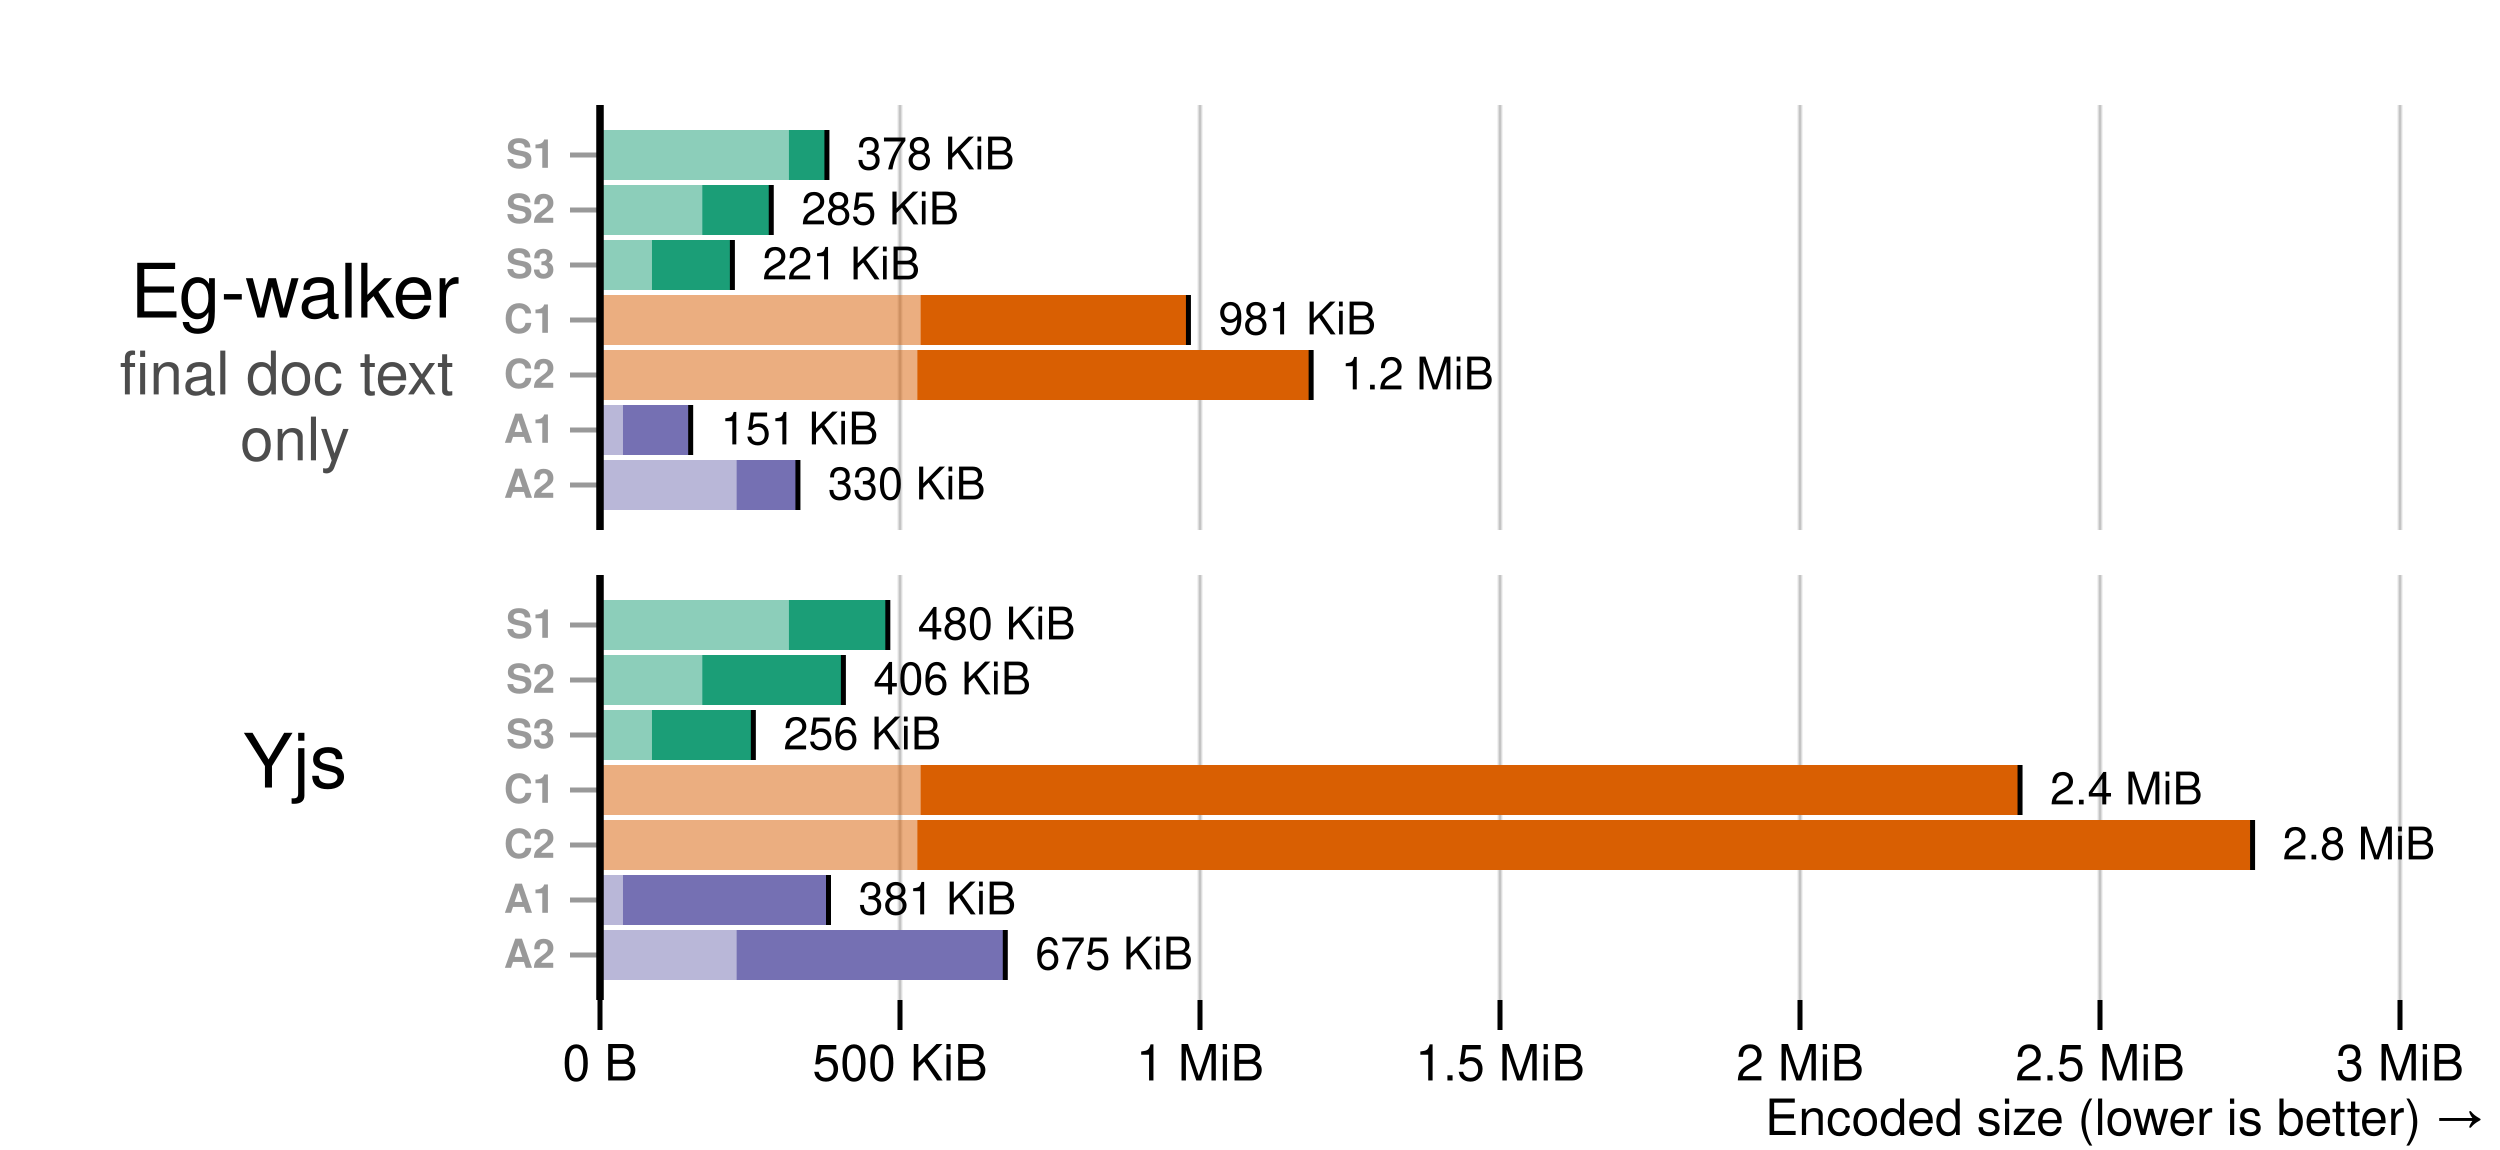
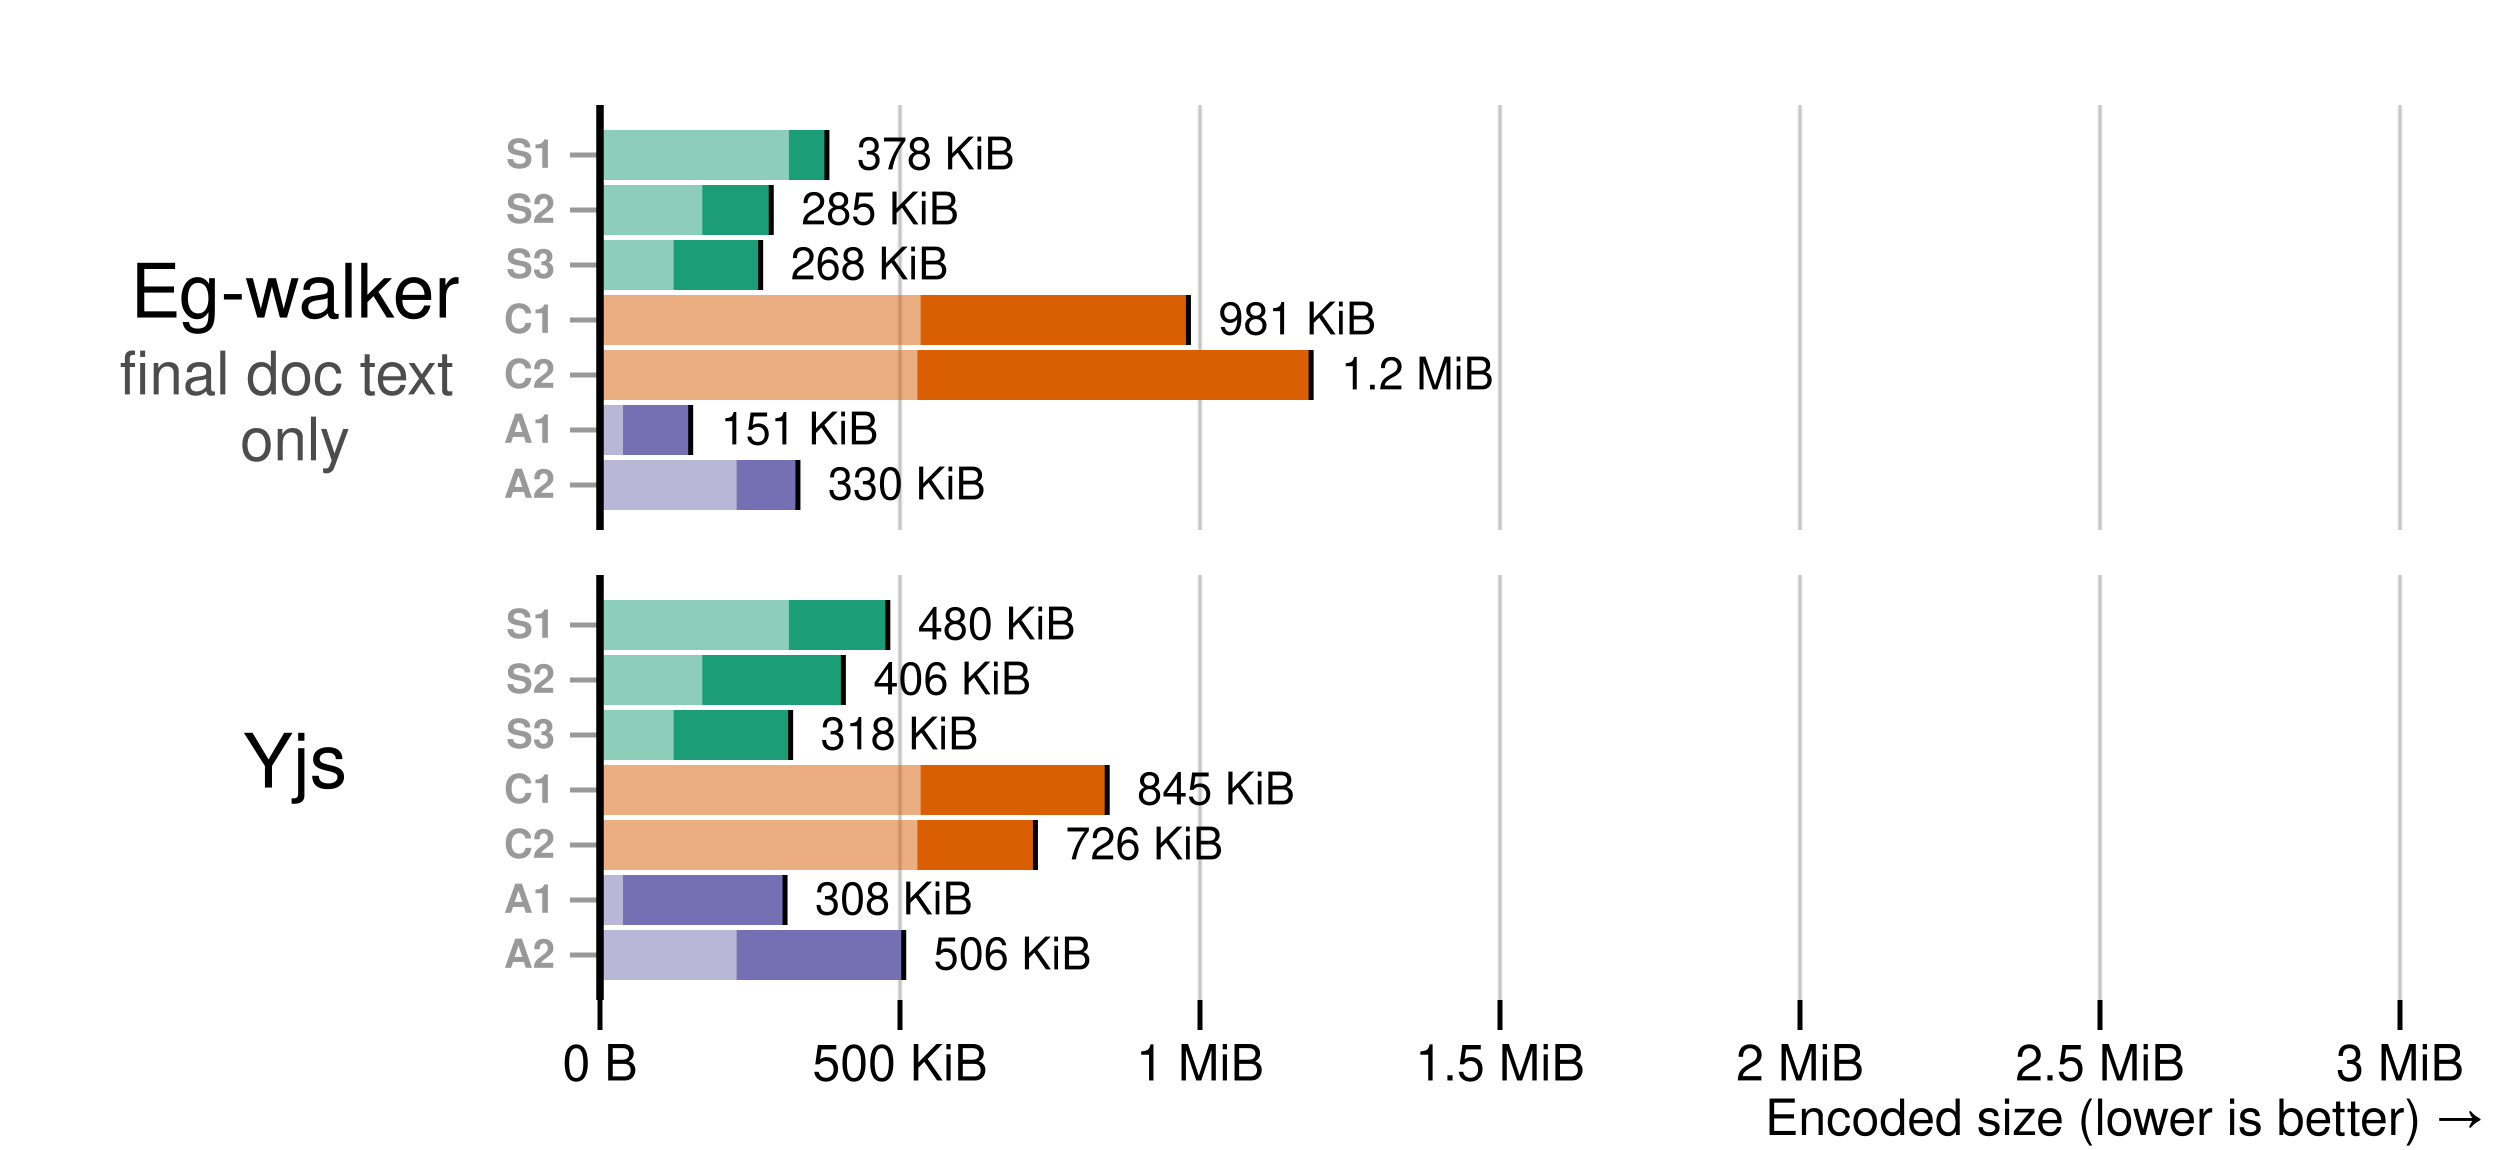
<svg xmlns="http://www.w3.org/2000/svg" class="plot-d6a7b5" fill="currentColor" font-family="system-ui, sans-serif" font-size="10" text-anchor="middle" width="500" height="230" viewBox="0 0 500 230" style="background: white; font-family: Helvetica Neue, Helvetica, Arial, sans-serif;" version="1.1">
  <style>:where(.plot-d6a7b5) {
  --plot-background: white;
  display: block;
  height: auto;
  height: intrinsic;
  max-width: 100%;
}
:where(.plot-d6a7b5 text),
:where(.plot-d6a7b5 tspan) {
  white-space: pre;
}</style>
  <g aria-label="x-grid" aria-hidden="true">
    <g stroke="currentColor" stroke-opacity="0.1" transform="translate(0,1)">
      <line x1="120" x2="120" y1="20" y2="105" />
      <line x1="180" x2="180" y1="20" y2="105" />
      <line x1="240" x2="240" y1="20" y2="105" />
      <line x1="300" x2="300" y1="20" y2="105" />
      <line x1="360" x2="360" y1="20" y2="105" />
      <line x1="420" x2="420" y1="20" y2="105" />
      <line x1="480" x2="480" y1="20" y2="105" />
    </g>
    <g stroke="currentColor" stroke-opacity="0.1" transform="translate(0,95)">
      <line x1="120" x2="120" y1="20" y2="105" />
      <line x1="180" x2="180" y1="20" y2="105" />
      <line x1="240" x2="240" y1="20" y2="105" />
      <line x1="300" x2="300" y1="20" y2="105" />
      <line x1="360" x2="360" y1="20" y2="105" />
      <line x1="420" x2="420" y1="20" y2="105" />
      <line x1="480" x2="480" y1="20" y2="105" />
    </g>
  </g>
  <g aria-label="x-axis tick" aria-hidden="true">
    <g fill="none" stroke="currentColor" transform="translate(0,95)">
      <path transform="translate(120,105)" d="M0,0L0,6" />
      <path transform="translate(180,105)" d="M0,0L0,6" />
      <path transform="translate(240,105)" d="M0,0L0,6" />
      <path transform="translate(300,105)" d="M0,0L0,6" />
      <path transform="translate(360,105)" d="M0,0L0,6" />
      <path transform="translate(420,105)" d="M0,0L0,6" />
      <path transform="translate(480,105)" d="M0,0L0,6" />
    </g>
  </g>
  <g aria-label="x-axis tick label" transform="translate(0,9)">
    <g font-variant="tabular-nums" transform="translate(0,95)">
      <text y="0.71em" transform="translate(120,105)">0 B</text>
      <text y="0.71em" transform="translate(180,105)">500 KiB</text>
      <text y="0.71em" transform="translate(240,105)">1 MiB</text>
      <text y="0.71em" transform="translate(300,105)">1.5 MiB</text>
      <text y="0.71em" transform="translate(360,105)">2 MiB</text>
      <text y="0.71em" transform="translate(420,105)">2.5 MiB</text>
      <text y="0.71em" transform="translate(480,105)">3 MiB</text>
    </g>
  </g>
  <g aria-label="x-axis label" text-anchor="end" transform="translate(17,27)">
    <text transform="translate(480,200)">Encoded size (lower is better) →</text>
  </g>
  <g aria-label="x-grid" aria-hidden="true">
    <g stroke="currentColor" stroke-width="0.5" stroke-opacity="0.15" transform="translate(0,1)">
      <line x1="120" x2="120" y1="20" y2="105" />
      <line x1="180" x2="180" y1="20" y2="105" />
      <line x1="240" x2="240" y1="20" y2="105" />
      <line x1="300" x2="300" y1="20" y2="105" />
      <line x1="360" x2="360" y1="20" y2="105" />
      <line x1="420" x2="420" y1="20" y2="105" />
      <line x1="480" x2="480" y1="20" y2="105" />
    </g>
    <g stroke="currentColor" stroke-width="0.5" stroke-opacity="0.15" transform="translate(0,95)">
      <line x1="120" x2="120" y1="20" y2="105" />
      <line x1="180" x2="180" y1="20" y2="105" />
      <line x1="240" x2="240" y1="20" y2="105" />
      <line x1="300" x2="300" y1="20" y2="105" />
      <line x1="360" x2="360" y1="20" y2="105" />
      <line x1="420" x2="420" y1="20" y2="105" />
      <line x1="480" x2="480" y1="20" y2="105" />
    </g>
  </g>
  <g aria-label="y-axis tick" aria-hidden="true" transform="translate(0,5)">
    <g fill="none" stroke="currentColor" stroke-opacity="0.4" transform="translate(0,1)">
      <path transform="translate(120,25)" d="M0,0L-6,0" />
      <path transform="translate(120,36)" d="M0,0L-6,0" />
      <path transform="translate(120,47)" d="M0,0L-6,0" />
      <path transform="translate(120,58)" d="M0,0L-6,0" />
      <path transform="translate(120,69)" d="M0,0L-6,0" />
      <path transform="translate(120,80)" d="M0,0L-6,0" />
      <path transform="translate(120,91)" d="M0,0L-6,0" />
    </g>
    <g fill="none" stroke="currentColor" stroke-opacity="0.4" transform="translate(0,95)">
      <path transform="translate(120,25)" d="M0,0L-6,0" />
      <path transform="translate(120,36)" d="M0,0L-6,0" />
      <path transform="translate(120,47)" d="M0,0L-6,0" />
      <path transform="translate(120,58)" d="M0,0L-6,0" />
      <path transform="translate(120,69)" d="M0,0L-6,0" />
      <path transform="translate(120,80)" d="M0,0L-6,0" />
      <path transform="translate(120,91)" d="M0,0L-6,0" />
    </g>
  </g>
  <g aria-label="y-axis tick label" transform="translate(-9,5)">
    <g fill-opacity="0.4" text-anchor="end" font-size="8" font-weight="700" transform="translate(0,1)">
      <text y="0.32em" transform="translate(120,25)">S1</text>
      <text y="0.32em" transform="translate(120,36)">S2</text>
      <text y="0.32em" transform="translate(120,47)">S3</text>
      <text y="0.32em" transform="translate(120,58)">C1</text>
      <text y="0.32em" transform="translate(120,69)">C2</text>
      <text y="0.32em" transform="translate(120,80)">A1</text>
      <text y="0.32em" transform="translate(120,91)">A2</text>
    </g>
    <g fill-opacity="0.4" text-anchor="end" font-size="8" font-weight="700" transform="translate(0,95)">
      <text y="0.32em" transform="translate(120,25)">S1</text>
      <text y="0.32em" transform="translate(120,36)">S2</text>
      <text y="0.32em" transform="translate(120,47)">S3</text>
      <text y="0.32em" transform="translate(120,58)">C1</text>
      <text y="0.32em" transform="translate(120,69)">C2</text>
      <text y="0.32em" transform="translate(120,80)">A1</text>
      <text y="0.32em" transform="translate(120,91)">A2</text>
    </g>
  </g>
  <g aria-label="bar">
    <g transform="translate(0,1)">
      <rect x="120" width="37.747" y="25" height="10" fill="#1b9e77" fill-opacity="0.5" />
      <rect x="120" width="20.437" y="36" height="10" fill="#1b9e77" fill-opacity="0.5" />
-       <rect x="120" width="10.373" y="47" height="10" fill="#1b9e77" fill-opacity="0.5" />
+       <rect x="120" width="14.679" y="47" height="10" fill="#1b9e77" fill-opacity="0.5" />
      <rect x="120" width="64.086" y="58" height="10" fill="#d95f02" fill-opacity="0.5" />
      <rect x="120" width="63.444" y="69" height="10" fill="#d95f02" fill-opacity="0.5" />
      <rect x="120" width="4.577" y="80" height="10" fill="#7570b3" fill-opacity="0.5" />
      <rect x="120" width="27.282" y="91" height="10" fill="#7570b3" fill-opacity="0.5" />
      <rect x="157.747" width="7.637" y="25" height="10" fill="#1b9e77" fill-opacity="1" />
      <rect x="140.437" width="13.815" y="36" height="10" fill="#1b9e77" fill-opacity="1" />
-       <rect x="130.373" width="16.105" y="47" height="10" fill="#1b9e77" fill-opacity="1" />
+       <rect x="134.679" width="17.451" y="47" height="10" fill="#1b9e77" fill-opacity="1" />
      <rect x="184.086" width="53.602" y="58" height="10" fill="#d95f02" fill-opacity="1" />
      <rect x="183.444" width="78.782" y="69" height="10" fill="#d95f02" fill-opacity="1" />
      <rect x="124.577" width="13.56" y="80" height="10" fill="#7570b3" fill-opacity="1" />
      <rect x="147.282" width="12.305" y="91" height="10" fill="#7570b3" fill-opacity="1" />
    </g>
    <g transform="translate(0,95)">
      <rect x="120" width="37.747" y="25" height="10" fill="#1b9e77" fill-opacity="0.5" />
      <rect x="120" width="20.437" y="36" height="10" fill="#1b9e77" fill-opacity="0.5" />
-       <rect x="120" width="10.373" y="47" height="10" fill="#1b9e77" fill-opacity="0.5" />
+       <rect x="120" width="14.679" y="47" height="10" fill="#1b9e77" fill-opacity="0.5" />
      <rect x="120" width="64.086" y="58" height="10" fill="#d95f02" fill-opacity="0.5" />
      <rect x="120" width="63.444" y="69" height="10" fill="#d95f02" fill-opacity="0.5" />
      <rect x="120" width="4.577" y="80" height="10" fill="#7570b3" fill-opacity="0.5" />
      <rect x="120" width="27.282" y="91" height="10" fill="#7570b3" fill-opacity="0.5" />
-       <rect x="157.747" width="19.819" y="25" height="10" fill="#1b9e77" fill-opacity="1" />
-       <rect x="140.437" width="28.241" y="36" height="10" fill="#1b9e77" fill-opacity="1" />
-       <rect x="130.373" width="20.297" y="47" height="10" fill="#1b9e77" fill-opacity="1" />
-       <rect x="184.086" width="219.922" y="58" height="10" fill="#d95f02" fill-opacity="1" />
-       <rect x="183.444" width="267.074" y="69" height="10" fill="#d95f02" fill-opacity="1" />
-       <rect x="124.577" width="41.123" y="80" height="10" fill="#7570b3" fill-opacity="1" />
-       <rect x="147.282" width="53.775" y="91" height="10" fill="#7570b3" fill-opacity="1" />
+       <rect x="157.747" width="19.818" y="25" height="10" fill="#1b9e77" fill-opacity="1" />
+       <rect x="140.437" width="28.24" y="36" height="10" fill="#1b9e77" fill-opacity="1" />
+       <rect x="134.679" width="23.451" y="47" height="10" fill="#1b9e77" fill-opacity="1" />
+       <rect x="184.086" width="37.353" y="58" height="10" fill="#d95f02" fill-opacity="1" />
+       <rect x="183.444" width="23.644" y="69" height="10" fill="#d95f02" fill-opacity="1" />
+       <rect x="124.577" width="32.433" y="80" height="10" fill="#7570b3" fill-opacity="1" />
+       <rect x="147.282" width="33.463" y="91" height="10" fill="#7570b3" fill-opacity="1" />
    </g>
  </g>
  <g aria-label="fy-axis tick label" transform="translate(-61,0)">
    <g font-size="15px" transform="translate(0,1)">
      <text transform="translate(120,62.5)">Eg-walker</text>
    </g>
    <g font-size="15px" transform="translate(0,95)">
      <text transform="translate(120,62.5)">Yjs</text>
    </g>
  </g>
  <g aria-label="fy-axis tick label" transform="translate(-61,6)">
    <g fill-opacity="0.7" font-size="12" transform="translate(0,1)">
      <text transform="translate(120,62.5)">
        <tspan x="0" y="0.781em">final doc text</tspan>
        <tspan x="0" dy="1.1em">only</tspan>
      </text>
    </g>
  </g>
  <g aria-label="tick">
    <g stroke="currentColor" transform="translate(0,1)">
      <line x1="165.384" x2="165.384" y1="25" y2="35" />
      <line x1="154.251" x2="154.251" y1="36" y2="46" />
-       <line x1="146.478" x2="146.478" y1="47" y2="57" />
+       <line x1="152.129" x2="152.129" y1="47" y2="57" />
      <line x1="237.688" x2="237.688" y1="58" y2="68" />
      <line x1="262.226" x2="262.226" y1="69" y2="79" />
      <line x1="138.137" x2="138.137" y1="80" y2="90" />
      <line x1="159.587" x2="159.587" y1="91" y2="101" />
    </g>
    <g stroke="currentColor" transform="translate(0,95)">
-       <line x1="177.566" x2="177.566" y1="25" y2="35" />
-       <line x1="168.678" x2="168.678" y1="36" y2="46" />
-       <line x1="150.67" x2="150.67" y1="47" y2="57" />
-       <line x1="404.008" x2="404.008" y1="58" y2="68" />
-       <line x1="450.518" x2="450.518" y1="69" y2="79" />
-       <line x1="165.7" x2="165.7" y1="80" y2="90" />
-       <line x1="201.057" x2="201.057" y1="91" y2="101" />
+       <line x1="177.565" x2="177.565" y1="25" y2="35" />
+       <line x1="168.677" x2="168.677" y1="36" y2="46" />
+       <line x1="158.129" x2="158.129" y1="47" y2="57" />
+       <line x1="221.439" x2="221.439" y1="58" y2="68" />
+       <line x1="207.088" x2="207.088" y1="69" y2="79" />
+       <line x1="157.01" x2="157.01" y1="80" y2="90" />
+       <line x1="180.745" x2="180.745" y1="91" y2="101" />
    </g>
  </g>
  <g aria-label="text" transform="translate(6,5)">
    <g fill="black" text-anchor="start" font-size="9" transform="translate(0,1)">
      <text y="0.32em" transform="translate(165.3835,25)">378 KiB</text>
      <text y="0.32em" transform="translate(154.2515,36)">285 KiB</text>
-       <text y="0.32em" transform="translate(146.4782,47)">221 KiB</text>
+       <text y="0.32em" transform="translate(152.1293,47)">268 KiB</text>
      <text y="0.32em" transform="translate(237.6878,58)">981 KiB</text>
      <text y="0.32em" transform="translate(262.2259,69)">1.2 MiB</text>
      <text y="0.32em" transform="translate(138.1368,80)">151 KiB</text>
      <text y="0.32em" transform="translate(159.587,91)">330 KiB</text>
    </g>
    <g fill="black" text-anchor="start" font-size="9" transform="translate(0,95)">
-       <text y="0.32em" transform="translate(177.5659,25)">480 KiB</text>
-       <text y="0.32em" transform="translate(168.6778,36)">406 KiB</text>
-       <text y="0.32em" transform="translate(150.6701,47)">256 KiB</text>
-       <text y="0.32em" transform="translate(404.0077,58)">2.4 MiB</text>
-       <text y="0.32em" transform="translate(450.5183,69)">2.8 MiB</text>
-       <text y="0.32em" transform="translate(165.7002,80)">381 KiB</text>
-       <text y="0.32em" transform="translate(201.0574,91)">675 KiB</text>
+       <text y="0.32em" transform="translate(177.565,25)">480 KiB</text>
+       <text y="0.32em" transform="translate(168.6768,36)">406 KiB</text>
+       <text y="0.32em" transform="translate(158.1294,47)">318 KiB</text>
+       <text y="0.32em" transform="translate(221.4394,58)">845 KiB</text>
+       <text y="0.32em" transform="translate(207.0881,69)">726 KiB</text>
+       <text y="0.32em" transform="translate(157.0102,80)">308 KiB</text>
+       <text y="0.32em" transform="translate(180.7448,91)">506 KiB</text>
    </g>
  </g>
  <g aria-label="rule">
    <g stroke="currentColor" stroke-width="1.5" transform="translate(0,1)">
      <line x1="120" x2="120" y1="20" y2="105" />
    </g>
    <g stroke="currentColor" stroke-width="1.5" transform="translate(0,95)">
      <line x1="120" x2="120" y1="20" y2="105" />
    </g>
  </g>
</svg>
